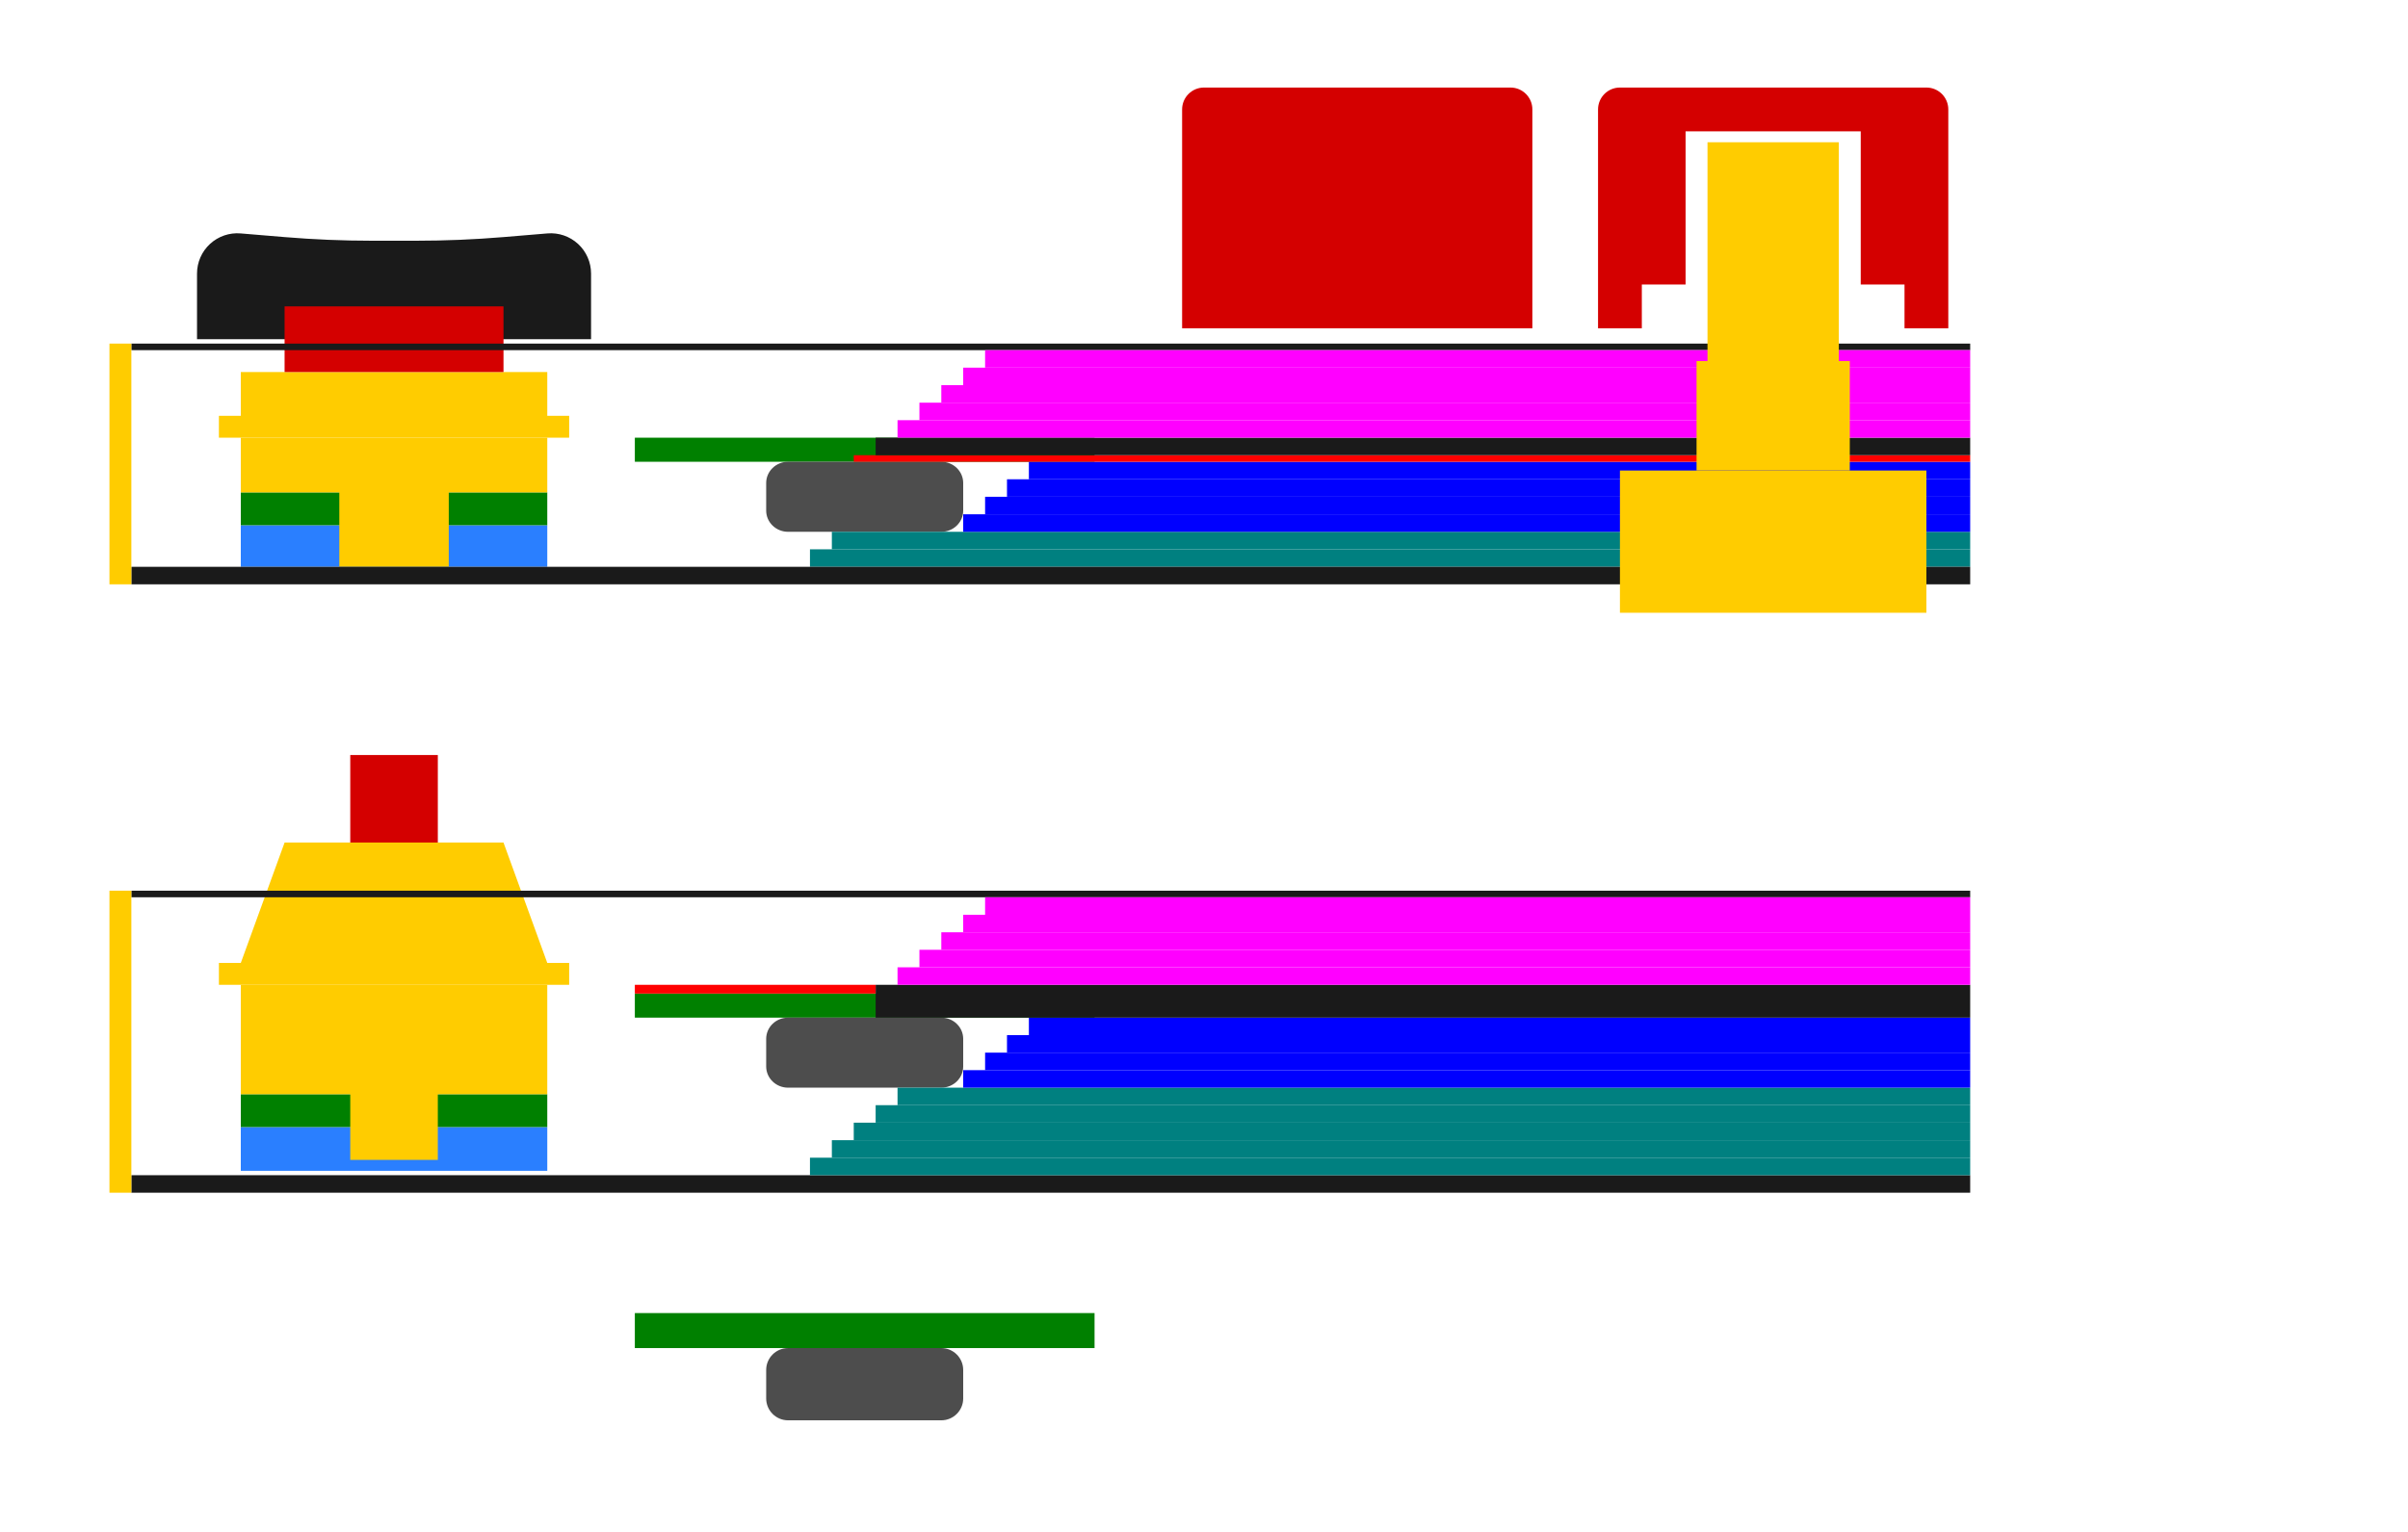
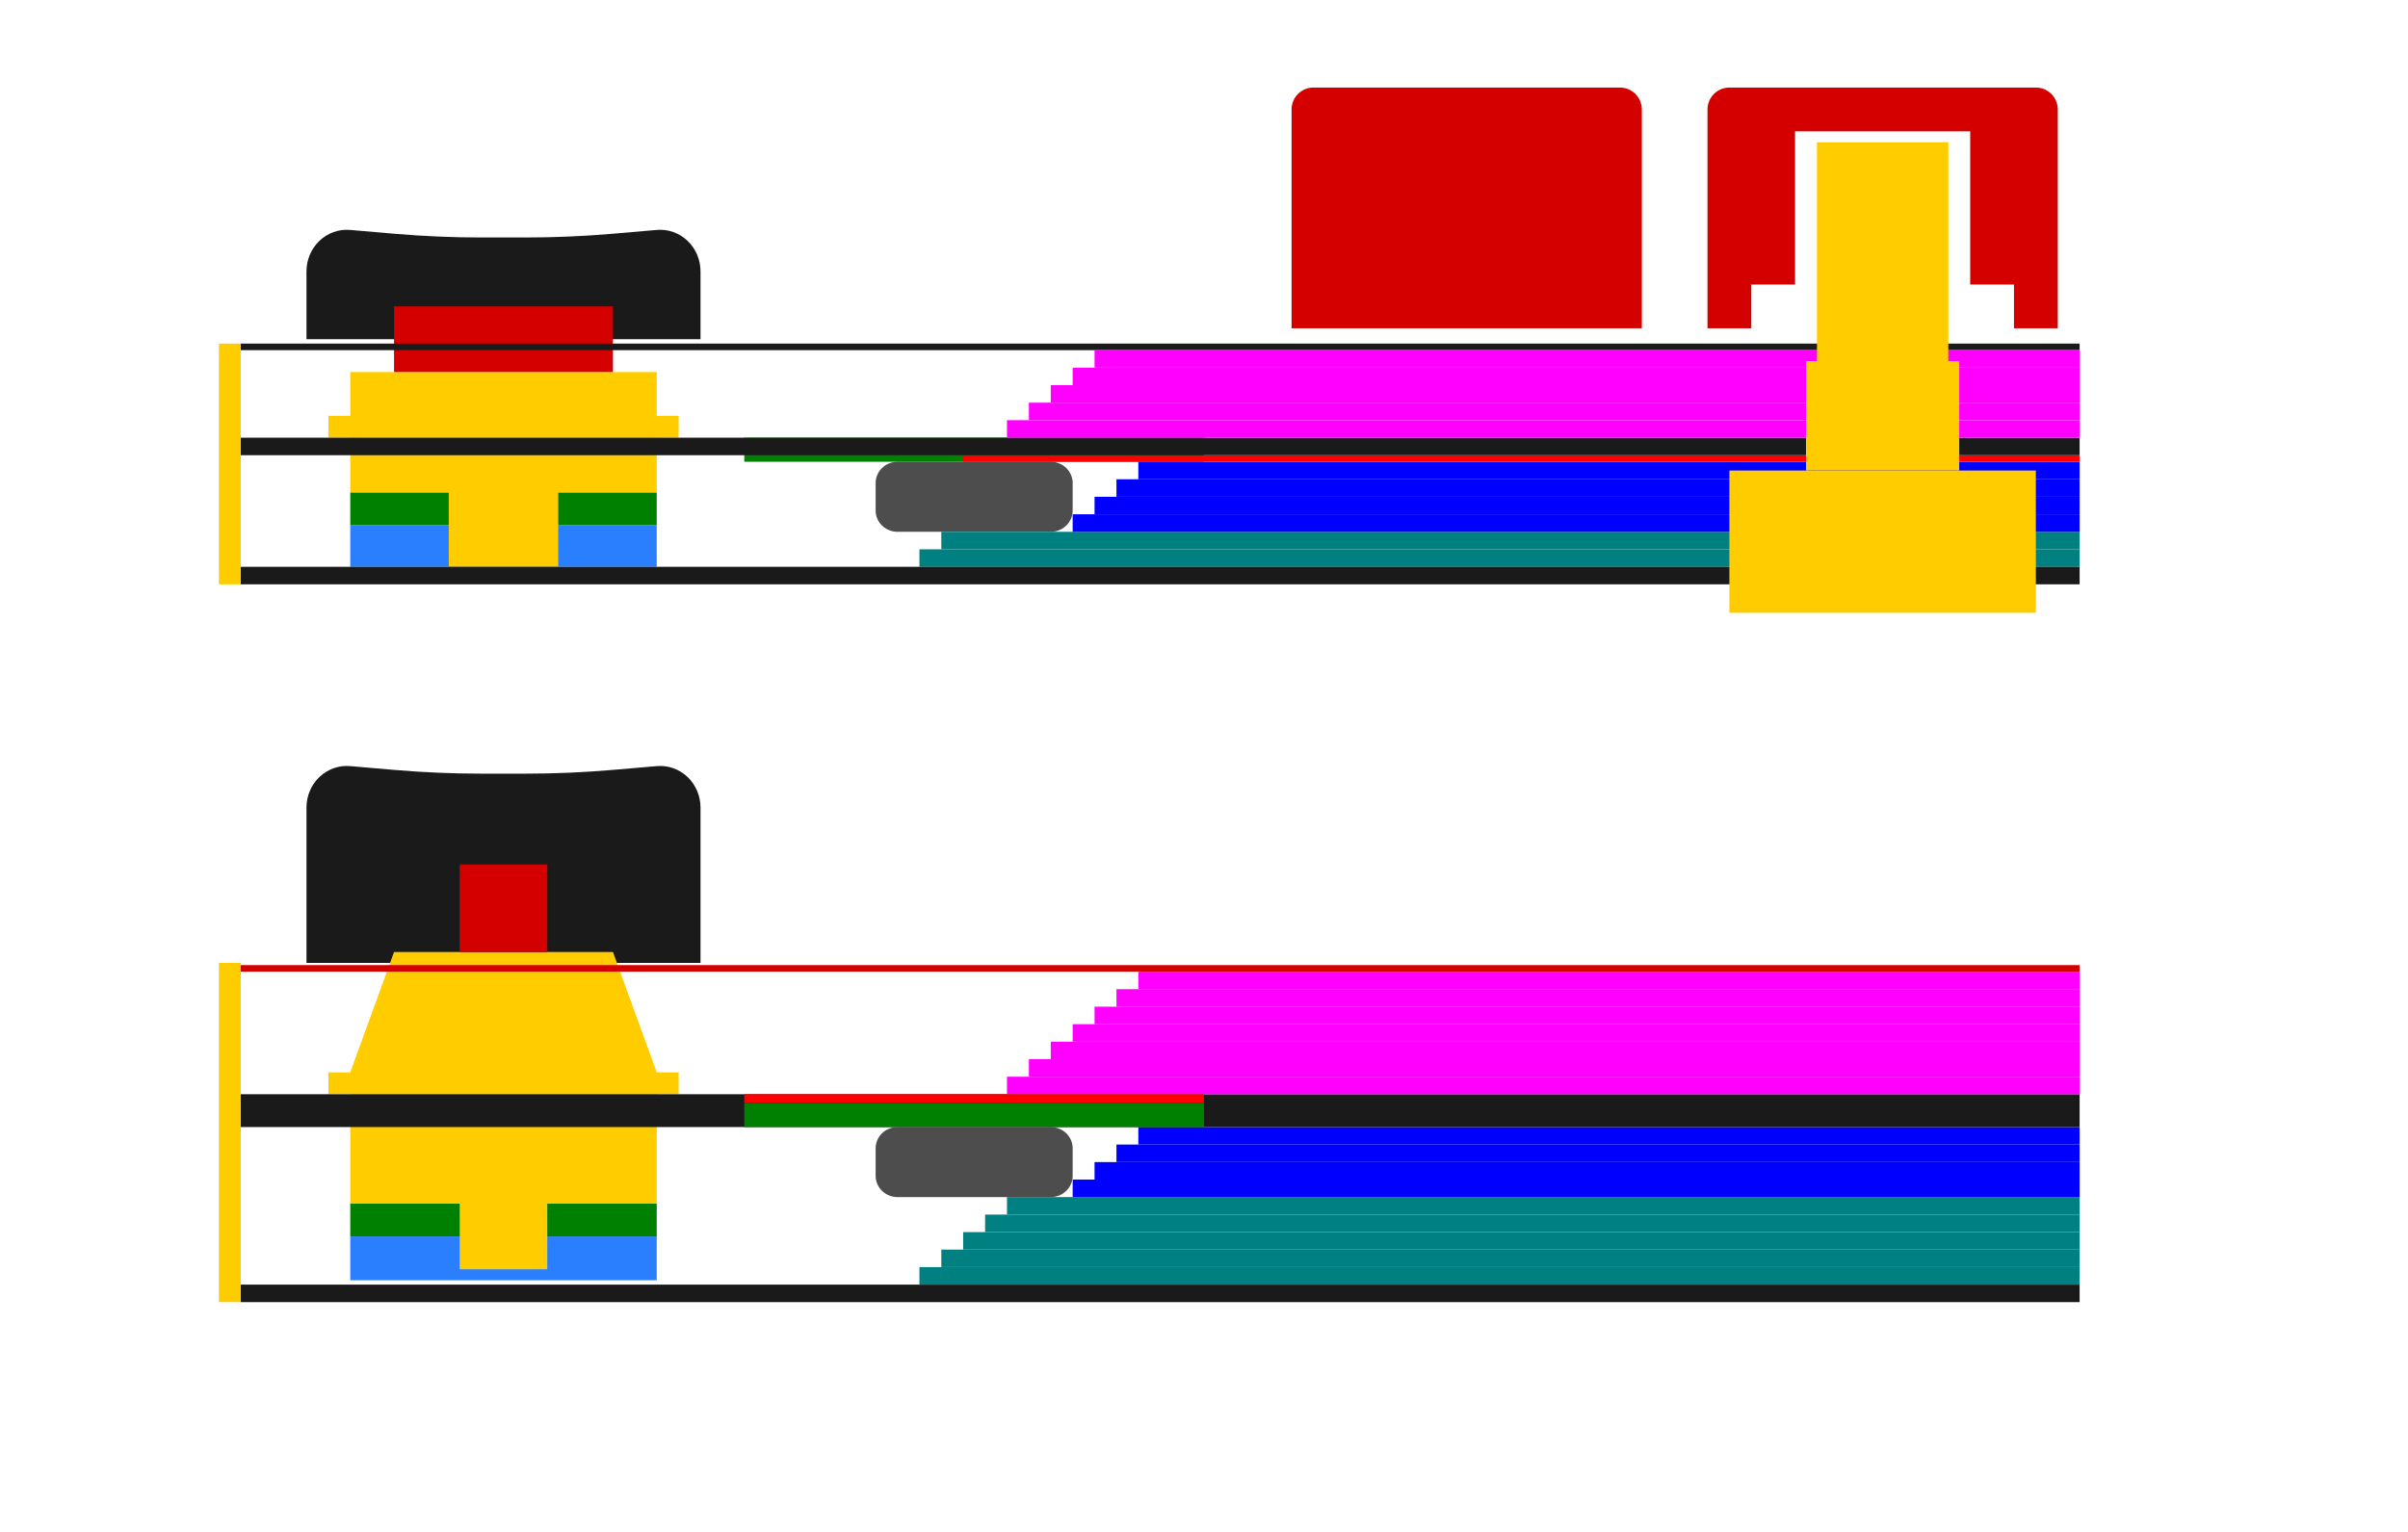
<svg xmlns="http://www.w3.org/2000/svg" width="110mm" height="70mm" viewBox="0 0 110 70" version="1.1" id="svg1" xml:space="preserve">
  <defs id="defs1">
    <rect x="245.669" y="-188.976" width="585.827" height="75.591" id="rect77" />
    <marker id="Arrow2Sstart" orient="auto" refX="0" refY="0" style="overflow:visible">
      <path d="M 8.72,4.03 -2.21,0.02 8.72,-4 c -1.75,2.37 -1.74,5.62 0,8.03 z" id="Arrow2SstartPath" style="fill:#000000;fill-opacity:1;stroke:none" transform="matrix(0.3,0,0,0.3,-0.69,0)" />
    </marker>
    <marker id="Arrow2Send" orient="auto" refX="0" refY="0" style="overflow:visible">
      <path d="M 8.72,4.03 -2.21,0.02 8.72,-4 c -1.75,2.37 -1.74,5.62 0,8.03 z" id="Arrow2SendPath" style="fill:#000000;fill-opacity:1;stroke:none" transform="matrix(-0.3,0,0,-0.3,0.69,0)" />
    </marker>
    <rect x="245.669" y="-188.976" width="113.386" height="152.913" id="rect79" />
    <rect x="245.669" y="-188.976" width="585.827" height="75.591" id="rect77-3" />
    <rect x="245.669" y="-188.976" width="113.386" height="152.913" id="rect79-2" />
  </defs>
+   <g id="layer1" style="display:none">
+     <path id="path202" style="display:inline;fill:#008000;stroke:#000000;stroke-width:0;stroke-dasharray:none" d="m 125.044,74.769 h 21 v 1.6 h -21 z" transform="translate(-96.04375,-14.76876)" />
+     <path id="path203" style="display:inline;fill:#4d4d4d;stroke:#000000;stroke-width:0;stroke-dasharray:none" d="m 61.5,-16.65 h 7 a 1,1 45 0 1 1,1 l 0,1.3 a 1,1 135 0 1 -1,1 h -7 a 1,1 45 0 1 -1,-1 v -1.3 a 1,1 135 0 1 1,-1 z" transform="matrix(1,0,0,1.000001,-25.50001,78.25047)" />
+   </g>
  <g id="layer5" transform="translate(-96.04375,-14.76876)" style="display:inline">
-     <path id="path21" style="display:inline;opacity:1;fill:#008000;stroke:#000000;stroke-width:0;stroke-dasharray:none" d="m 125.044,34.769 h 21 v 1.1 h -21 z" />
-     <path id="path24" style="display:inline;opacity:1;fill:#4d4d4d;stroke:#000000;stroke-width:0;stroke-dasharray:none" d="m 61.5,-16.65 h 7 a 1,1 45 0 1 1,1 l 0,1.3 a 1,1 135 0 1 -1,1 h -7 a 1,1 45 0 1 -1,-1 v -1.3 a 1,1 135 0 1 1,-1 z" transform="matrix(1,0,0,0.9696967,70.54375,52.01463)" />
-     <path id="path197" style="display:inline;opacity:1;fill:#d40000;stroke:#000000;stroke-width:0;stroke-dasharray:none" d="m 116.544,-39.731 h 14 a 1,1 45 0 1 1,1 v 10 h -16 l 0,-10 a 1,1 135 0 1 1,-1 z" transform="translate(34.50001,58.5)" />
-     <path id="path101-8" style="display:inline;fill:#ffcc00;stroke:#000000;stroke-width:0;stroke-dasharray:none" d="m 107.044,31.769 v 2 h -1 v 1 h 16 v -1 h -1 v -2 z" />
-     <path id="path107-7" style="display:inline;fill:#2a7fff;stroke:#000000;stroke-width:0;stroke-dasharray:none" d="m 107.044,38.769 h 14 v 1.9 h -14 z" />
-     <path id="path2" style="display:inline;fill:#1a1a1a;stroke:#000000;stroke-width:0;stroke-dasharray:none" d="m 150.037,-8.065 2.014,0.168 a 48.083,48.083 2.382 0 0 3.993,0.166 l 2,0 a 48.083,48.083 177.618 0 0 3.993,-0.166 l 2.014,-0.168 a 1.84,1.84 42.618 0 1 1.993,1.834 v 3 h -18 v -3 a 1.84,1.84 137.382 0 1 1.993,-1.834 z" transform="translate(-43.00012,33.49971)" />
-     <path id="path202" style="display:inline;fill:#008000;stroke:#000000;stroke-width:0;stroke-dasharray:none" d="m 125.044,74.769 h 21 v 1.6 h -21 z" />
-     <path id="path203" style="display:inline;fill:#4d4d4d;stroke:#000000;stroke-width:0;stroke-dasharray:none" d="m 61.5,-16.65 h 7 a 1,1 45 0 1 1,1 l 0,1.3 a 1,1 135 0 1 -1,1 h -7 a 1,1 45 0 1 -1,-1 v -1.3 a 1,1 135 0 1 1,-1 z" transform="matrix(1,0,0,1.000001,70.54374,93.01923)" />
-     <path id="path5" style="display:inline;fill:#ffcc00;stroke:#000000;stroke-width:0;stroke-dasharray:none" d="m 109.044,53.269 -2,5.5 h -1 v 1 h 16 v -1 h -1 l -2,-5.5 z" />
-     <path id="path9" style="display:inline;fill:#2a7fff;stroke:#000000;stroke-width:0;stroke-dasharray:none" d="m 107.044,66.269 h 14 v 2 h -14 z" />
-     <path id="path13" style="display:inline;fill:#008000;stroke:#000000;stroke-width:0;stroke-dasharray:none" d="m 107.044,64.769 h 14 v 1.5 h -14 z" />
-     <path id="path14" style="display:inline;fill:#008000;stroke:#000000;stroke-width:0;stroke-dasharray:none" d="m 107.044,37.269 h 14 v 1.5 h -14 z" />
-     <path id="path15" style="display:inline;fill:#d40000;stroke:#000000;stroke-width:0;stroke-dasharray:none" d="m 112.044,49.269 h 4 v 4 h -4 z" />
-     <path id="path6" style="display:inline;fill:#ffcc00;stroke:#000000;stroke-width:0;stroke-dasharray:none" d="m 107.044,59.769 v 5 h 5 l -1.1e-4,3 h 4 l -1.3e-4,-3 h 5 v -5 z" />
-     <path id="path102-7" style="display:inline;fill:#ffcc00;stroke:#000000;stroke-width:0;stroke-dasharray:none" d="m 107.044,34.769 v 2.5 h 4.5 v 3.401 h 5 v -3.401 h 4.5 v -2.5 z" />
-     <path id="path16" style="display:inline;fill:#d40000;stroke:#000000;stroke-width:0;stroke-dasharray:none" d="m 109.044,28.769 h 10 v 3 h -10 z" />
-     <path id="path63" style="display:inline;opacity:1;fill:#008080;stroke:#000000;stroke-width:0;stroke-dasharray:none" d="m 133.044,39.869 h 53 v 0.8 h -53 z" />
-     <path id="path65" style="display:inline;opacity:1;fill:#1a1a1a;stroke:#000000;stroke-width:0;stroke-dasharray:none" d="m 102.044,40.669 h 84 v 0.8 h -84 z" />
-     <path id="path66" style="display:inline;opacity:1;fill:#008080;stroke:#000000;stroke-width:0;stroke-dasharray:none" d="m 134.044,39.069 h 52 v 0.8 h -52 z" />
-     <path id="path68" style="display:inline;opacity:1;fill:#0000ff;stroke:#000000;stroke-width:0;stroke-dasharray:none" d="m 140.044,38.269 h 46 v 0.8 h -46 z" />
-     <path id="path72" style="display:inline;opacity:1;fill:#0000ff;stroke:#000000;stroke-width:0;stroke-dasharray:none" d="m 141.044,37.469 h 45 v 0.8 h -45 z" />
-     <path id="path73" style="display:inline;opacity:1;fill:#0000ff;stroke:#000000;stroke-width:0;stroke-dasharray:none" d="m 142.044,36.669 h 44 v 0.8 h -44 z" />
-     <path id="path74" style="display:inline;opacity:1;fill:#0000ff;stroke:#000000;stroke-width:0;stroke-dasharray:none" d="m 143.044,35.869 h 43 v 0.8 h -43 z" />
-     <path id="path75" style="display:inline;opacity:1;fill:#ff0000;stroke:#000000;stroke-width:0;stroke-dasharray:none" d="m 135.044,35.569 h 51 v 0.3 h -51 z" />
-     <path id="path76" style="display:inline;opacity:1;fill:#1a1a1a;stroke:#000000;stroke-width:0;stroke-dasharray:none" d="m 136.044,34.769 h 50 v 0.8 h -50 z" />
-     <path id="path79" style="display:inline;opacity:1;fill:#ff00ff;stroke:#000000;stroke-width:0;stroke-dasharray:none" d="m 137.044,33.969 h 49 v 0.8 h -49 z" />
-     <path id="path80" style="display:inline;opacity:1;fill:#ff00ff;stroke:#000000;stroke-width:0;stroke-dasharray:none" d="m 138.044,33.169 h 48 v 0.8 h -48 z" />
-     <path id="path81" style="display:inline;opacity:1;fill:#ff00ff;stroke:#000000;stroke-width:0;stroke-dasharray:none" d="m 139.044,32.369 h 47 v 0.8 h -47 z" />
-     <path id="path82" style="display:inline;opacity:1;fill:#1a1a1a;stroke:#000000;stroke-width:0;stroke-dasharray:none" d="m 102.044,30.469 h 84 v 0.3 h -84 z" />
-     <path id="path83" style="display:inline;opacity:1;fill:#ff00ff;stroke:#000000;stroke-width:0;stroke-dasharray:none" d="m 140.044,31.569 h 46 v 0.8 h -46 z" />
-     <path id="path84" style="display:inline;opacity:1;fill:#ff00ff;stroke:#000000;stroke-width:0;stroke-dasharray:none" d="m 141.044,30.769 h 45 v 0.8 h -45 z" />
-     <path id="path4" style="display:inline;opacity:1;fill:#008000;stroke:#000000;stroke-width:0;stroke-dasharray:none" d="m 125.044,60.169 h 21 v 1.1 h -21 z" />
-     <path id="path7" style="display:inline;opacity:1;fill:#4d4d4d;stroke:#000000;stroke-width:0;stroke-dasharray:none" d="m 61.5,-16.65 h 7 a 1,1 45 0 1 1,1 l 0,1.3 a 1,1 135 0 1 -1,1 h -7 a 1,1 45 0 1 -1,-1 v -1.3 a 1,1 135 0 1 1,-1 z" transform="matrix(1,0,0,0.9696967,70.54375,77.41463)" />
-     <path id="path10" style="display:inline;opacity:1;fill:#008080;stroke:#000000;stroke-width:0;stroke-dasharray:none" d="m 136.044,65.269 h 50 v 0.8 h -50 z" />
-     <path id="path12" style="display:inline;opacity:1;fill:#1a1a1a;stroke:#000000;stroke-width:0;stroke-dasharray:none" d="m 102.044,68.469 h 84 v 0.8 h -84 z" />
-     <path id="path17" style="display:inline;opacity:1;fill:#008080;stroke:#000000;stroke-width:0;stroke-dasharray:none" d="m 137.044,64.469 h 49 v 0.8 h -49 z" />
-     <path id="path18" style="display:inline;opacity:1;fill:#0000ff;stroke:#000000;stroke-width:0;stroke-dasharray:none" d="m 140.044,63.669 h 46 v 0.8 h -46 z" />
-     <path id="path19" style="display:inline;opacity:1;fill:#0000ff;stroke:#000000;stroke-width:0;stroke-dasharray:none" d="m 141.044,62.869 h 45 v 0.8 h -45 z" />
-     <path id="path25" style="display:inline;opacity:1;fill:#0000ff;stroke:#000000;stroke-width:0;stroke-dasharray:none" d="m 142.044,62.069 h 44 v 0.8 h -44 z" />
-     <path id="path26" style="display:inline;opacity:1;fill:#0000ff;stroke:#000000;stroke-width:0;stroke-dasharray:none" d="m 143.044,61.269 h 43 v 0.8 h -43 z" />
-     <path id="path28" style="display:inline;opacity:1;fill:#1a1a1a;stroke:#000000;stroke-width:0;stroke-dasharray:none" d="m 136.044,59.769 h 50 v 1.5 h -50 z" />
-     <path id="path29" style="display:inline;opacity:1;fill:#ff00ff;stroke:#000000;stroke-width:0;stroke-dasharray:none" d="m 137.044,58.969 h 49 v 0.8 h -49 z" />
-     <path id="path30" style="display:inline;opacity:1;fill:#ff00ff;stroke:#000000;stroke-width:0;stroke-dasharray:none" d="m 138.044,58.169 h 48 v 0.8 h -48 z" />
-     <path id="path31" style="display:inline;opacity:1;fill:#ff00ff;stroke:#000000;stroke-width:0;stroke-dasharray:none" d="m 139.044,57.369 h 47 v 0.8 h -47 z" />
-     <path id="path32" style="display:inline;opacity:1;fill:#1a1a1a;stroke:#000000;stroke-width:0;stroke-dasharray:none" d="m 102.044,55.469 h 84 v 0.3 h -84 z" />
-     <path id="path33" style="display:inline;opacity:1;fill:#ff00ff;stroke:#000000;stroke-width:0;stroke-dasharray:none" d="m 140.044,56.569 h 46 v 0.8 h -46 z" />
-     <path id="path34" style="display:inline;opacity:1;fill:#ff00ff;stroke:#000000;stroke-width:0;stroke-dasharray:none" d="m 141.044,55.769 h 45 v 0.8 h -45 z" />
-     <path id="path64" style="display:inline;opacity:1;fill:#ffcc00;stroke:#000000;stroke-width:0;stroke-dasharray:none" d="m 101.044,30.469 h 1 v 11 h -1 z" />
-     <path id="path67" style="display:inline;opacity:1;fill:#ffcc00;stroke:#000000;stroke-width:0;stroke-dasharray:none" d="m 101.044,55.469 h 1 v 13.8 h -1 z" />
-     <path id="path85" style="display:inline;opacity:1;fill:#008080;stroke:#000000;stroke-width:0;stroke-dasharray:none" d="m 135.044,66.069 h 51 v 0.8 h -51 z" />
-     <path id="path87" style="display:inline;opacity:1;fill:#008080;stroke:#000000;stroke-width:0;stroke-dasharray:none" d="m 134.044,66.869 h 52 v 0.8 h -52 z" />
-     <path id="path88" style="display:inline;opacity:1;fill:#008080;stroke:#000000;stroke-width:0;stroke-dasharray:none" d="m 133.044,67.669 h 53 v 0.8 h -53 z" />
-     <path id="path90" style="display:inline;opacity:1;fill:#ff0000;stroke:#000000;stroke-width:0;stroke-dasharray:none" d="m 125.044,59.769 h 11 v 0.4 h -11 z" />
-     <path id="path124" style="display:inline;opacity:1;fill:#d40000;stroke:#000000;stroke-width:0;stroke-dasharray:none" d="m 116.044,-29.856 h 14 a 1,1 45 0 1 1,1 v 10 h -2 v -2 h -2 v -7 h -8 v 7 h -2 l -1e-5,2 h -2 l 0,-10 a 1,1 135 0 1 1,-1 z" transform="translate(54,48.625)" />
-     <path id="path186" style="display:inline;fill:#ffcc00;stroke:#000000;stroke-width:0;stroke-dasharray:none" d="m 174.044,21.269 h 6 V 31.269 h -6 z" />
-     <path id="path187" style="display:inline;fill:#ffcc00;stroke:#000000;stroke-width:0;stroke-dasharray:none" d="m 170.044,36.269 h 14 v 6.5 h -14 z" />
-     <path id="path188" style="display:inline;fill:#ffcc00;stroke:#000000;stroke-width:0;stroke-dasharray:none" d="m 173.544,31.268 h 7 v 5 h -7 z" />
+     <path id="path1" style="display:inline;fill:#1a1a1a;stroke:#000000;stroke-width:0;stroke-dasharray:none" d="m 150.037,-8.065 2.014,0.168 a 48.083,48.083 2.382 0 0 3.993,0.166 l 2,0 a 48.083,48.083 177.618 0 0 3.993,-0.166 l 2.014,-0.168 a 1.84,1.84 42.618 0 1 1.993,1.834 V 0.641 H 148.044 V -6.231 a 1.84,1.84 137.382 0 1 1.993,-1.834 z" transform="matrix(1,0,0,1.032942,-38.00012,58.10615)" />
+     <path id="path21" style="display:inline;opacity:1;fill:#008000;stroke:#000000;stroke-width:0;stroke-dasharray:none" d="m 130.044,34.769 h 21 v 1.1 h -21 z" />
+     <path id="path24" style="display:inline;opacity:1;fill:#4d4d4d;stroke:#000000;stroke-width:0;stroke-dasharray:none" d="m 61.5,-16.65 h 7 a 1,1 45 0 1 1,1 l 0,1.3 a 1,1 135 0 1 -1,1 h -7 a 1,1 45 0 1 -1,-1 v -1.3 a 1,1 135 0 1 1,-1 z" transform="matrix(1,0,0,0.9696967,75.54375,52.01463)" />
+     <path id="path197" style="display:inline;opacity:1;fill:#d40000;stroke:#000000;stroke-width:0;stroke-dasharray:none" d="m 116.544,-39.731 h 14 a 1,1 45 0 1 1,1 v 10 h -16 l 0,-10 a 1,1 135 0 1 1,-1 z" transform="translate(39.50001,58.5)" />
+     <path id="path101-8" style="display:inline;fill:#ffcc00;stroke:#000000;stroke-width:0;stroke-dasharray:none" d="m 112.044,31.769 v 2 h -1 v 1 h 16 v -1 h -1 v -2 z" />
+     <path id="path107-7" style="display:inline;fill:#2a7fff;stroke:#000000;stroke-width:0;stroke-dasharray:none" d="m 112.044,38.769 h 14 v 1.9 h -14 z" />
+     <path id="path2" style="display:inline;fill:#1a1a1a;stroke:#000000;stroke-width:0;stroke-dasharray:none" d="m 150.037,-8.065 2.014,0.168 a 48.083,48.083 2.382 0 0 3.993,0.166 l 2,0 a 48.083,48.083 177.618 0 0 3.993,-0.166 l 2.014,-0.168 a 1.84,1.84 42.618 0 1 1.993,1.834 v 3 h -18 v -3 a 1.84,1.84 137.382 0 1 1.993,-1.834 z" transform="matrix(1,0,0,1.032986,-38.00012,33.60651)" />
+     <path id="path5" style="display:inline;fill:#ffcc00;stroke:#000000;stroke-width:0;stroke-dasharray:none" d="m 114.044,58.269 -2,5.5 h -1 v 1 h 16 v -1 h -1 l -2,-5.5 z" />
+     <path id="path9" style="display:inline;fill:#2a7fff;stroke:#000000;stroke-width:0;stroke-dasharray:none" d="m 112.044,71.269 h 14 v 2 h -14 z" />
+     <path id="path13" style="display:inline;fill:#008000;stroke:#000000;stroke-width:0;stroke-dasharray:none" d="m 112.044,69.769 h 14 v 1.5 h -14 z" />
+     <path id="path14" style="display:inline;fill:#008000;stroke:#000000;stroke-width:0;stroke-dasharray:none" d="m 112.044,37.269 h 14 v 1.5 h -14 z" />
+     <path id="path15" style="display:inline;fill:#d40000;stroke:#000000;stroke-width:0;stroke-dasharray:none" d="m 117.044,54.269 h 4 v 4 h -4 z" />
+     <path id="path6" style="display:inline;fill:#ffcc00;stroke:#000000;stroke-width:0;stroke-dasharray:none" d="m 112.044,64.769 v 5 h 5 l -1.1e-4,3 h 4 l -1.3e-4,-3 h 5 v -5 z" />
+     <path id="path102-7" style="display:inline;fill:#ffcc00;stroke:#000000;stroke-width:0;stroke-dasharray:none" d="m 112.044,34.769 v 2.5 h 4.5 v 3.401 h 5 v -3.401 h 4.5 v -2.5 z" />
+     <path id="path16" style="display:inline;fill:#d40000;stroke:#000000;stroke-width:0;stroke-dasharray:none" d="m 114.044,28.769 h 10 v 3 h -10 z" />
+     <path id="path63" style="display:inline;opacity:1;fill:#008080;stroke:#000000;stroke-width:0;stroke-dasharray:none" d="m 138.044,39.869 h 53 v 0.8 h -53 z" />
+     <path id="path65" style="display:inline;opacity:1;fill:#1a1a1a;stroke:#000000;stroke-width:0;stroke-dasharray:none" d="m 107.044,40.669 h 84 v 0.8 h -84 z" />
+     <path id="path66" style="display:inline;opacity:1;fill:#008080;stroke:#000000;stroke-width:0;stroke-dasharray:none" d="m 139.044,39.069 h 52 v 0.8 h -52 z" />
+     <path id="path68" style="display:inline;opacity:1;fill:#0000ff;stroke:#000000;stroke-width:0;stroke-dasharray:none" d="m 145.044,38.269 h 46 v 0.8 h -46 z" />
+     <path id="path72" style="display:inline;opacity:1;fill:#0000ff;stroke:#000000;stroke-width:0;stroke-dasharray:none" d="m 146.044,37.469 h 45 v 0.8 h -45 z" />
+     <path id="path73" style="display:inline;opacity:1;fill:#0000ff;stroke:#000000;stroke-width:0;stroke-dasharray:none" d="m 147.044,36.669 h 44 v 0.8 h -44 z" />
+     <path id="path74" style="display:inline;opacity:1;fill:#0000ff;stroke:#000000;stroke-width:0;stroke-dasharray:none" d="m 148.044,35.869 h 43 v 0.8 h -43 z" />
+     <path id="path75" style="display:inline;opacity:1;fill:#ff0000;stroke:#000000;stroke-width:0;stroke-dasharray:none" d="m 140.044,35.569 h 51 v 0.3 h -51 z" />
+     <path id="path76" style="display:inline;opacity:1;fill:#1a1a1a;stroke:#000000;stroke-width:0;stroke-dasharray:none" d="m 107.044,34.769 h 84 v 0.8 h -84 z" />
+     <path id="path79" style="display:inline;opacity:1;fill:#ff00ff;stroke:#000000;stroke-width:0;stroke-dasharray:none" d="m 142.044,33.969 h 49 v 0.8 h -49 z" />
+     <path id="path80" style="display:inline;opacity:1;fill:#ff00ff;stroke:#000000;stroke-width:0;stroke-dasharray:none" d="m 143.044,33.169 h 48 v 0.8 h -48 z" />
+     <path id="path81" style="display:inline;opacity:1;fill:#ff00ff;stroke:#000000;stroke-width:0;stroke-dasharray:none" d="m 144.044,32.369 h 47 v 0.8 h -47 z" />
+     <path id="path82" style="display:inline;opacity:1;fill:#1a1a1a;stroke:#000000;stroke-width:0;stroke-dasharray:none" d="m 107.044,30.469 h 84 v 0.3 h -84 z" />
+     <path id="path83" style="display:inline;opacity:1;fill:#ff00ff;stroke:#000000;stroke-width:0;stroke-dasharray:none" d="m 145.044,31.569 h 46 v 0.8 h -46 z" />
+     <path id="path84" style="display:inline;opacity:1;fill:#ff00ff;stroke:#000000;stroke-width:0;stroke-dasharray:none" d="m 146.044,30.769 h 45 v 0.8 h -45 z" />
+     <path id="path10" style="display:inline;opacity:1;fill:#008080;stroke:#000000;stroke-width:0;stroke-dasharray:none" d="m 141.044,70.269 h 50 v 0.8 h -50 z" />
+     <path id="path12" style="display:inline;opacity:1;fill:#1a1a1a;stroke:#000000;stroke-width:0;stroke-dasharray:none" d="m 107.044,73.469 h 84 v 0.8 h -84 z" />
+     <path id="path17" style="display:inline;opacity:1;fill:#008080;stroke:#000000;stroke-width:0;stroke-dasharray:none" d="m 142.044,69.469 h 49 v 0.8 h -49 z" />
+     <path id="path18" style="display:inline;opacity:1;fill:#0000ff;stroke:#000000;stroke-width:0;stroke-dasharray:none" d="m 145.044,68.669 h 46 v 0.8 h -46 z" />
+     <path id="path19" style="display:inline;opacity:1;fill:#0000ff;stroke:#000000;stroke-width:0;stroke-dasharray:none" d="m 146.044,67.869 h 45 v 0.8 h -45 z" />
+     <path id="path25" style="display:inline;opacity:1;fill:#0000ff;stroke:#000000;stroke-width:0;stroke-dasharray:none" d="m 147.044,67.069 h 44 v 0.8 h -44 z" />
+     <path id="path26" style="display:inline;opacity:1;fill:#0000ff;stroke:#000000;stroke-width:0;stroke-dasharray:none" d="m 148.044,66.269 h 43 v 0.8 h -43 z" />
+     <path id="path28" style="display:inline;opacity:1;fill:#1a1a1a;stroke:#000000;stroke-width:0;stroke-dasharray:none" d="m 107.044,64.769 h 84 v 1.5 h -84 z" />
+     <path id="path29" style="display:inline;opacity:1;fill:#ff00ff;stroke:#000000;stroke-width:0;stroke-dasharray:none" d="m 142.044,63.969 h 49 v 0.8 h -49 z" />
+     <path id="path30" style="display:inline;opacity:1;fill:#ff00ff;stroke:#000000;stroke-width:0;stroke-dasharray:none" d="m 143.044,63.169 h 48 v 0.8 h -48 z" />
+     <path id="path31" style="display:inline;opacity:1;fill:#ff00ff;stroke:#000000;stroke-width:0;stroke-dasharray:none" d="m 144.044,62.369 h 47 v 0.8 h -47 z" />
+     <path id="path32" style="display:inline;opacity:1;fill:#d40000;stroke:#000000;stroke-width:0;stroke-dasharray:none" d="m 107.044,58.869 h 84 v 0.3 h -84 z" />
+     <path id="path33" style="display:inline;opacity:1;fill:#ff00ff;stroke:#000000;stroke-width:0;stroke-dasharray:none" d="m 145.044,61.569 h 46 v 0.8 h -46 z" />
+     <path id="path34" style="display:inline;opacity:1;fill:#ff00ff;stroke:#000000;stroke-width:0;stroke-dasharray:none" d="m 146.044,60.769 h 45 v 0.8 h -45 z" />
+     <path id="path64" style="display:inline;opacity:1;fill:#ffcc00;stroke:#000000;stroke-width:0;stroke-dasharray:none" d="m 106.044,30.469 h 1 v 11 h -1 z" />
+     <path id="path67" style="display:inline;opacity:1;fill:#ffcc00;stroke:#000000;stroke-width:0;stroke-dasharray:none" d="m 106.044,58.769 h 1 v 15.5 h -1 z" />
+     <path id="path85" style="display:inline;opacity:1;fill:#008080;stroke:#000000;stroke-width:0;stroke-dasharray:none" d="m 140.044,71.069 h 51 v 0.8 h -51 z" />
+     <path id="path87" style="display:inline;opacity:1;fill:#008080;stroke:#000000;stroke-width:0;stroke-dasharray:none" d="m 139.044,71.869 h 52 v 0.8 h -52 z" />
+     <path id="path88" style="display:inline;opacity:1;fill:#008080;stroke:#000000;stroke-width:0;stroke-dasharray:none" d="m 138.044,72.669 h 53 v 0.8 h -53 z" />
+     <path id="path90" style="display:inline;opacity:1;fill:#ff0000;stroke:#000000;stroke-width:0;stroke-dasharray:none" d="m 130.044,64.769 h 21 v 0.4 h -21 z" />
+     <path id="path124" style="display:inline;opacity:1;fill:#d40000;stroke:#000000;stroke-width:0;stroke-dasharray:none" d="m 116.044,-29.856 h 14 a 1,1 45 0 1 1,1 v 10 h -2 v -2 h -2 v -7 h -8 v 7 h -2 l -1e-5,2 h -2 l 0,-10 a 1,1 135 0 1 1,-1 z" transform="translate(59,48.625)" />
+     <path id="path186" style="display:inline;fill:#ffcc00;stroke:#000000;stroke-width:0;stroke-dasharray:none" d="m 179.044,21.269 h 6 V 31.269 h -6 z" />
+     <path id="path187" style="display:inline;fill:#ffcc00;stroke:#000000;stroke-width:0;stroke-dasharray:none" d="m 175.044,36.269 h 14 v 6.5 h -14 z" />
+     <path id="path188" style="display:inline;fill:#ffcc00;stroke:#000000;stroke-width:0;stroke-dasharray:none" d="m 178.544,31.268 h 7 v 5 h -7 z" />
+     <path id="path69" style="display:inline;opacity:1;fill:#ff00ff;stroke:#000000;stroke-width:0;stroke-dasharray:none" d="m 147.044,59.969 h 44 v 0.8 h -44 z" />
+     <path id="path70" style="display:inline;opacity:1;fill:#ff00ff;stroke:#000000;stroke-width:0;stroke-dasharray:none" d="m 148.044,59.169 h 43 v 0.8 h -43 z" />
+     <path id="path4" style="display:inline;opacity:1;fill:#008000;stroke:#000000;stroke-width:0;stroke-dasharray:none" d="m 130.044,65.169 h 21 v 1.1 h -21 z" />
+     <path id="path7" style="display:inline;opacity:1;fill:#4d4d4d;stroke:#000000;stroke-width:0;stroke-dasharray:none" d="m 61.5,-16.65 h 7 a 1,1 45 0 1 1,1 l 0,1.3 a 1,1 135 0 1 -1,1 h -7 a 1,1 45 0 1 -1,-1 v -1.3 a 1,1 135 0 1 1,-1 z" transform="matrix(1,0,0,0.9696967,75.54375,82.41463)" />
  </g>
  <g id="layer12" style="display:inline" />
</svg>
